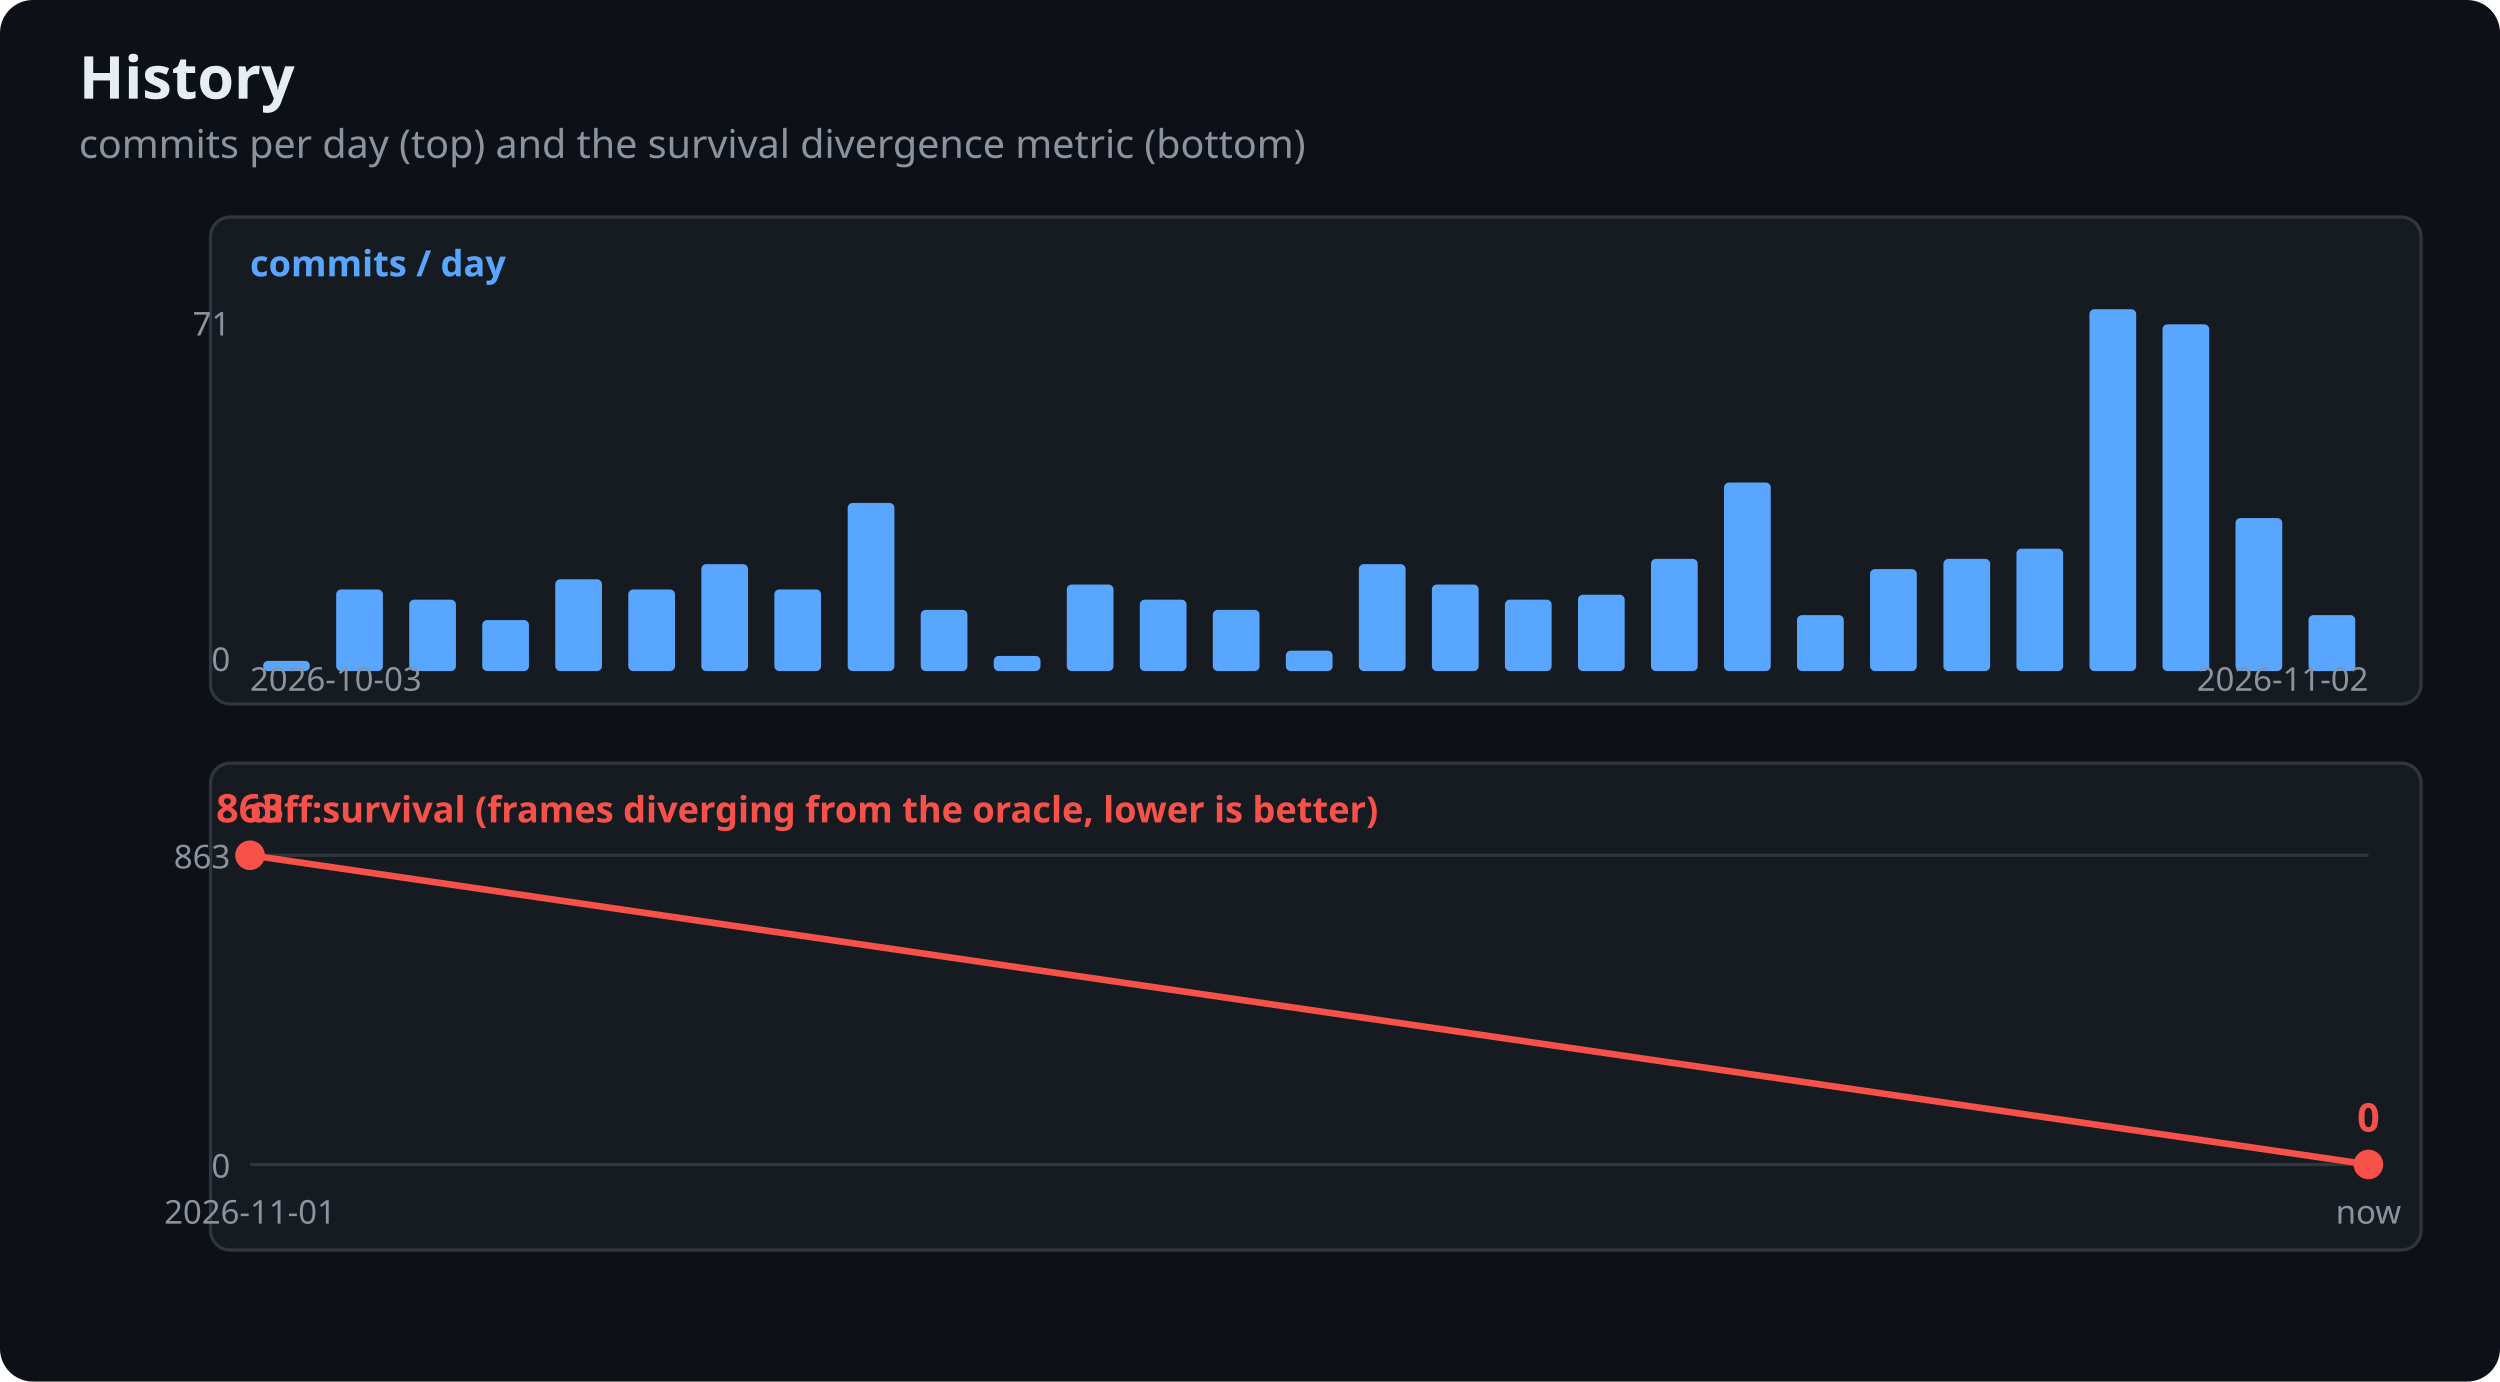
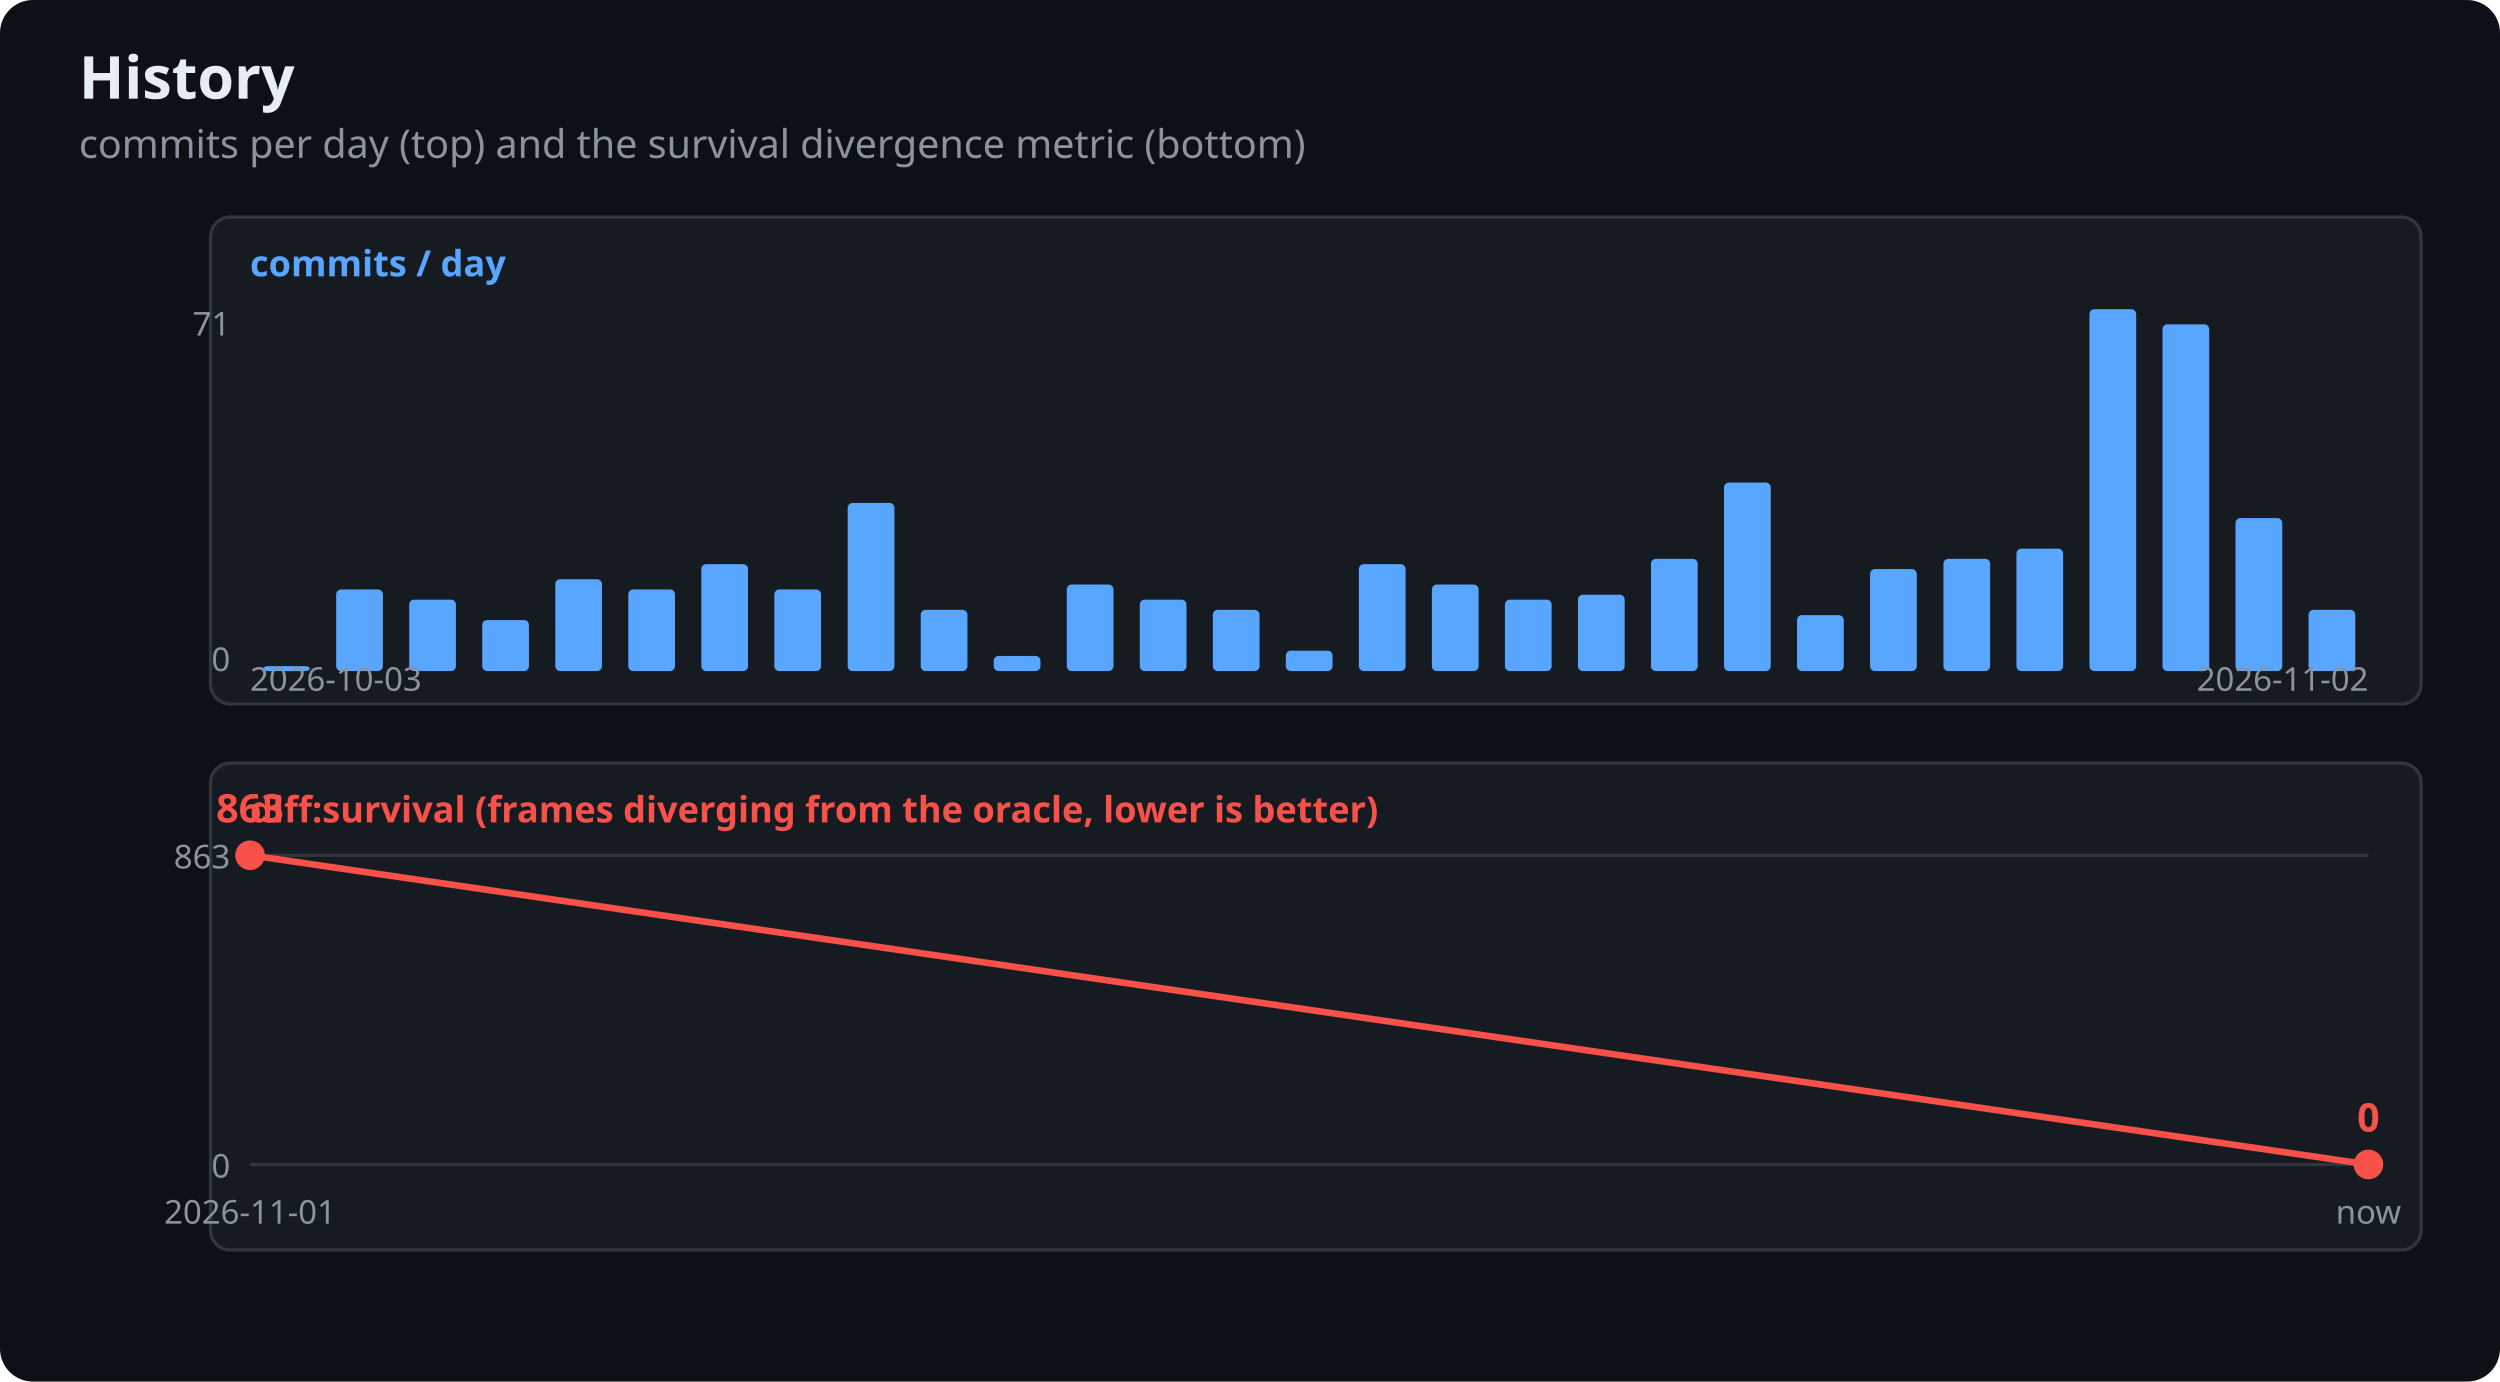
<svg xmlns="http://www.w3.org/2000/svg" width="760" height="420" viewBox="0 0 760 420" font-family="Segoe UI,Ubuntu,sans-serif">
  <rect width="760" height="420" rx="10" fill="#0d1117" />
  <text x="24" y="30" fill="#e6edf3" font-size="18" font-weight="600">History</text>
  <text x="24" y="48" fill="#8b949e" font-size="12">commits per day (top) and the survival divergence metric (bottom)</text>
  <rect x="64" y="66" width="672" height="148" fill="#161b22" stroke="#30363d" rx="6" />
  <text x="76" y="84" fill="#58a6ff" font-size="11" font-weight="600">commits / day</text>
-   <rect x="80.0" y="200.9" width="14.2" height="3.1" fill="#58a6ff" rx="1.5" />
+   <rect x="80.0" y="202.5" width="14.2" height="1.5" fill="#58a6ff" rx="1.5" />
  <rect x="102.2" y="179.2" width="14.2" height="24.8" fill="#58a6ff" rx="1.5" />
  <rect x="124.4" y="182.3" width="14.2" height="21.7" fill="#58a6ff" rx="1.5" />
  <rect x="146.6" y="188.5" width="14.2" height="15.5" fill="#58a6ff" rx="1.5" />
  <rect x="168.8" y="176.1" width="14.2" height="27.9" fill="#58a6ff" rx="1.5" />
  <rect x="191.0" y="179.2" width="14.2" height="24.8" fill="#58a6ff" rx="1.5" />
  <rect x="213.2" y="171.5" width="14.2" height="32.5" fill="#58a6ff" rx="1.5" />
  <rect x="235.4" y="179.2" width="14.2" height="24.8" fill="#58a6ff" rx="1.5" />
  <rect x="257.7" y="152.9" width="14.2" height="51.1" fill="#58a6ff" rx="1.5" />
  <rect x="279.9" y="185.4" width="14.2" height="18.6" fill="#58a6ff" rx="1.5" />
  <rect x="302.1" y="199.4" width="14.2" height="4.6" fill="#58a6ff" rx="1.5" />
  <rect x="324.3" y="177.7" width="14.2" height="26.3" fill="#58a6ff" rx="1.5" />
  <rect x="346.5" y="182.3" width="14.2" height="21.7" fill="#58a6ff" rx="1.5" />
  <rect x="368.7" y="185.4" width="14.2" height="18.6" fill="#58a6ff" rx="1.5" />
  <rect x="390.9" y="197.8" width="14.2" height="6.2" fill="#58a6ff" rx="1.5" />
  <rect x="413.1" y="171.5" width="14.2" height="32.5" fill="#58a6ff" rx="1.5" />
  <rect x="435.3" y="177.7" width="14.2" height="26.3" fill="#58a6ff" rx="1.5" />
  <rect x="457.5" y="182.3" width="14.2" height="21.7" fill="#58a6ff" rx="1.5" />
  <rect x="479.7" y="180.8" width="14.2" height="23.2" fill="#58a6ff" rx="1.5" />
  <rect x="501.9" y="169.9" width="14.2" height="34.1" fill="#58a6ff" rx="1.5" />
  <rect x="524.1" y="146.7" width="14.2" height="57.3" fill="#58a6ff" rx="1.5" />
  <rect x="546.3" y="187.0" width="14.2" height="17.0" fill="#58a6ff" rx="1.5" />
  <rect x="568.5" y="173.0" width="14.2" height="31.0" fill="#58a6ff" rx="1.5" />
  <rect x="590.8" y="169.9" width="14.2" height="34.1" fill="#58a6ff" rx="1.5" />
  <rect x="613.0" y="166.8" width="14.2" height="37.2" fill="#58a6ff" rx="1.5" />
  <rect x="635.2" y="94.0" width="14.2" height="110.0" fill="#58a6ff" rx="1.5" />
  <rect x="657.4" y="98.6" width="14.2" height="105.4" fill="#58a6ff" rx="1.5" />
  <rect x="679.6" y="157.5" width="14.2" height="46.5" fill="#58a6ff" rx="1.5" />
-   <rect x="701.8" y="187.0" width="14.2" height="17.0" fill="#58a6ff" rx="1.5" />
+   <rect x="701.8" y="185.4" width="14.2" height="18.6" fill="#58a6ff" rx="1.5" />
  <text x="70" y="102" fill="#8b949e" font-size="10" text-anchor="end">71</text>
  <text x="70" y="204" fill="#8b949e" font-size="10" text-anchor="end">0</text>
  <text x="76" y="210" fill="#8b949e" font-size="10">2026-10-03</text>
  <text x="720" y="210" fill="#8b949e" font-size="10" text-anchor="end">2026-11-02</text>
  <rect x="64" y="232" width="672" height="148" fill="#161b22" stroke="#30363d" rx="6" />
  <text x="76" y="250" fill="#f85149" font-size="11" font-weight="600">diff:survival (frames diverging from the oracle, lower is better)</text>
  <line x1="76" y1="354.0" x2="720" y2="354.0" stroke="#30363d" stroke-width="1" />
  <text x="70" y="358.0" fill="#8b949e" font-size="10" text-anchor="end">0</text>
  <line x1="76" y1="260.0" x2="720" y2="260.0" stroke="#30363d" stroke-width="1" />
  <text x="70" y="264.0" fill="#8b949e" font-size="10" text-anchor="end">863</text>
  <circle cx="76.0" cy="260.0" r="4.5" fill="#f85149" />
  <text x="76.0" y="250.0" fill="#f85149" font-size="12" font-weight="600" text-anchor="middle">863</text>
  <text x="76.0" y="372" fill="#8b949e" font-size="10" text-anchor="middle">2026-11-01</text>
  <circle cx="720.0" cy="354.0" r="4.5" fill="#f85149" />
  <text x="720.0" y="344.0" fill="#f85149" font-size="12" font-weight="600" text-anchor="middle">0</text>
  <text x="720.0" y="372" fill="#8b949e" font-size="10" text-anchor="middle">now</text>
  <polyline points="76.0,260.0 720.0,354.0" fill="none" stroke="#f85149" stroke-width="2" />
</svg>
